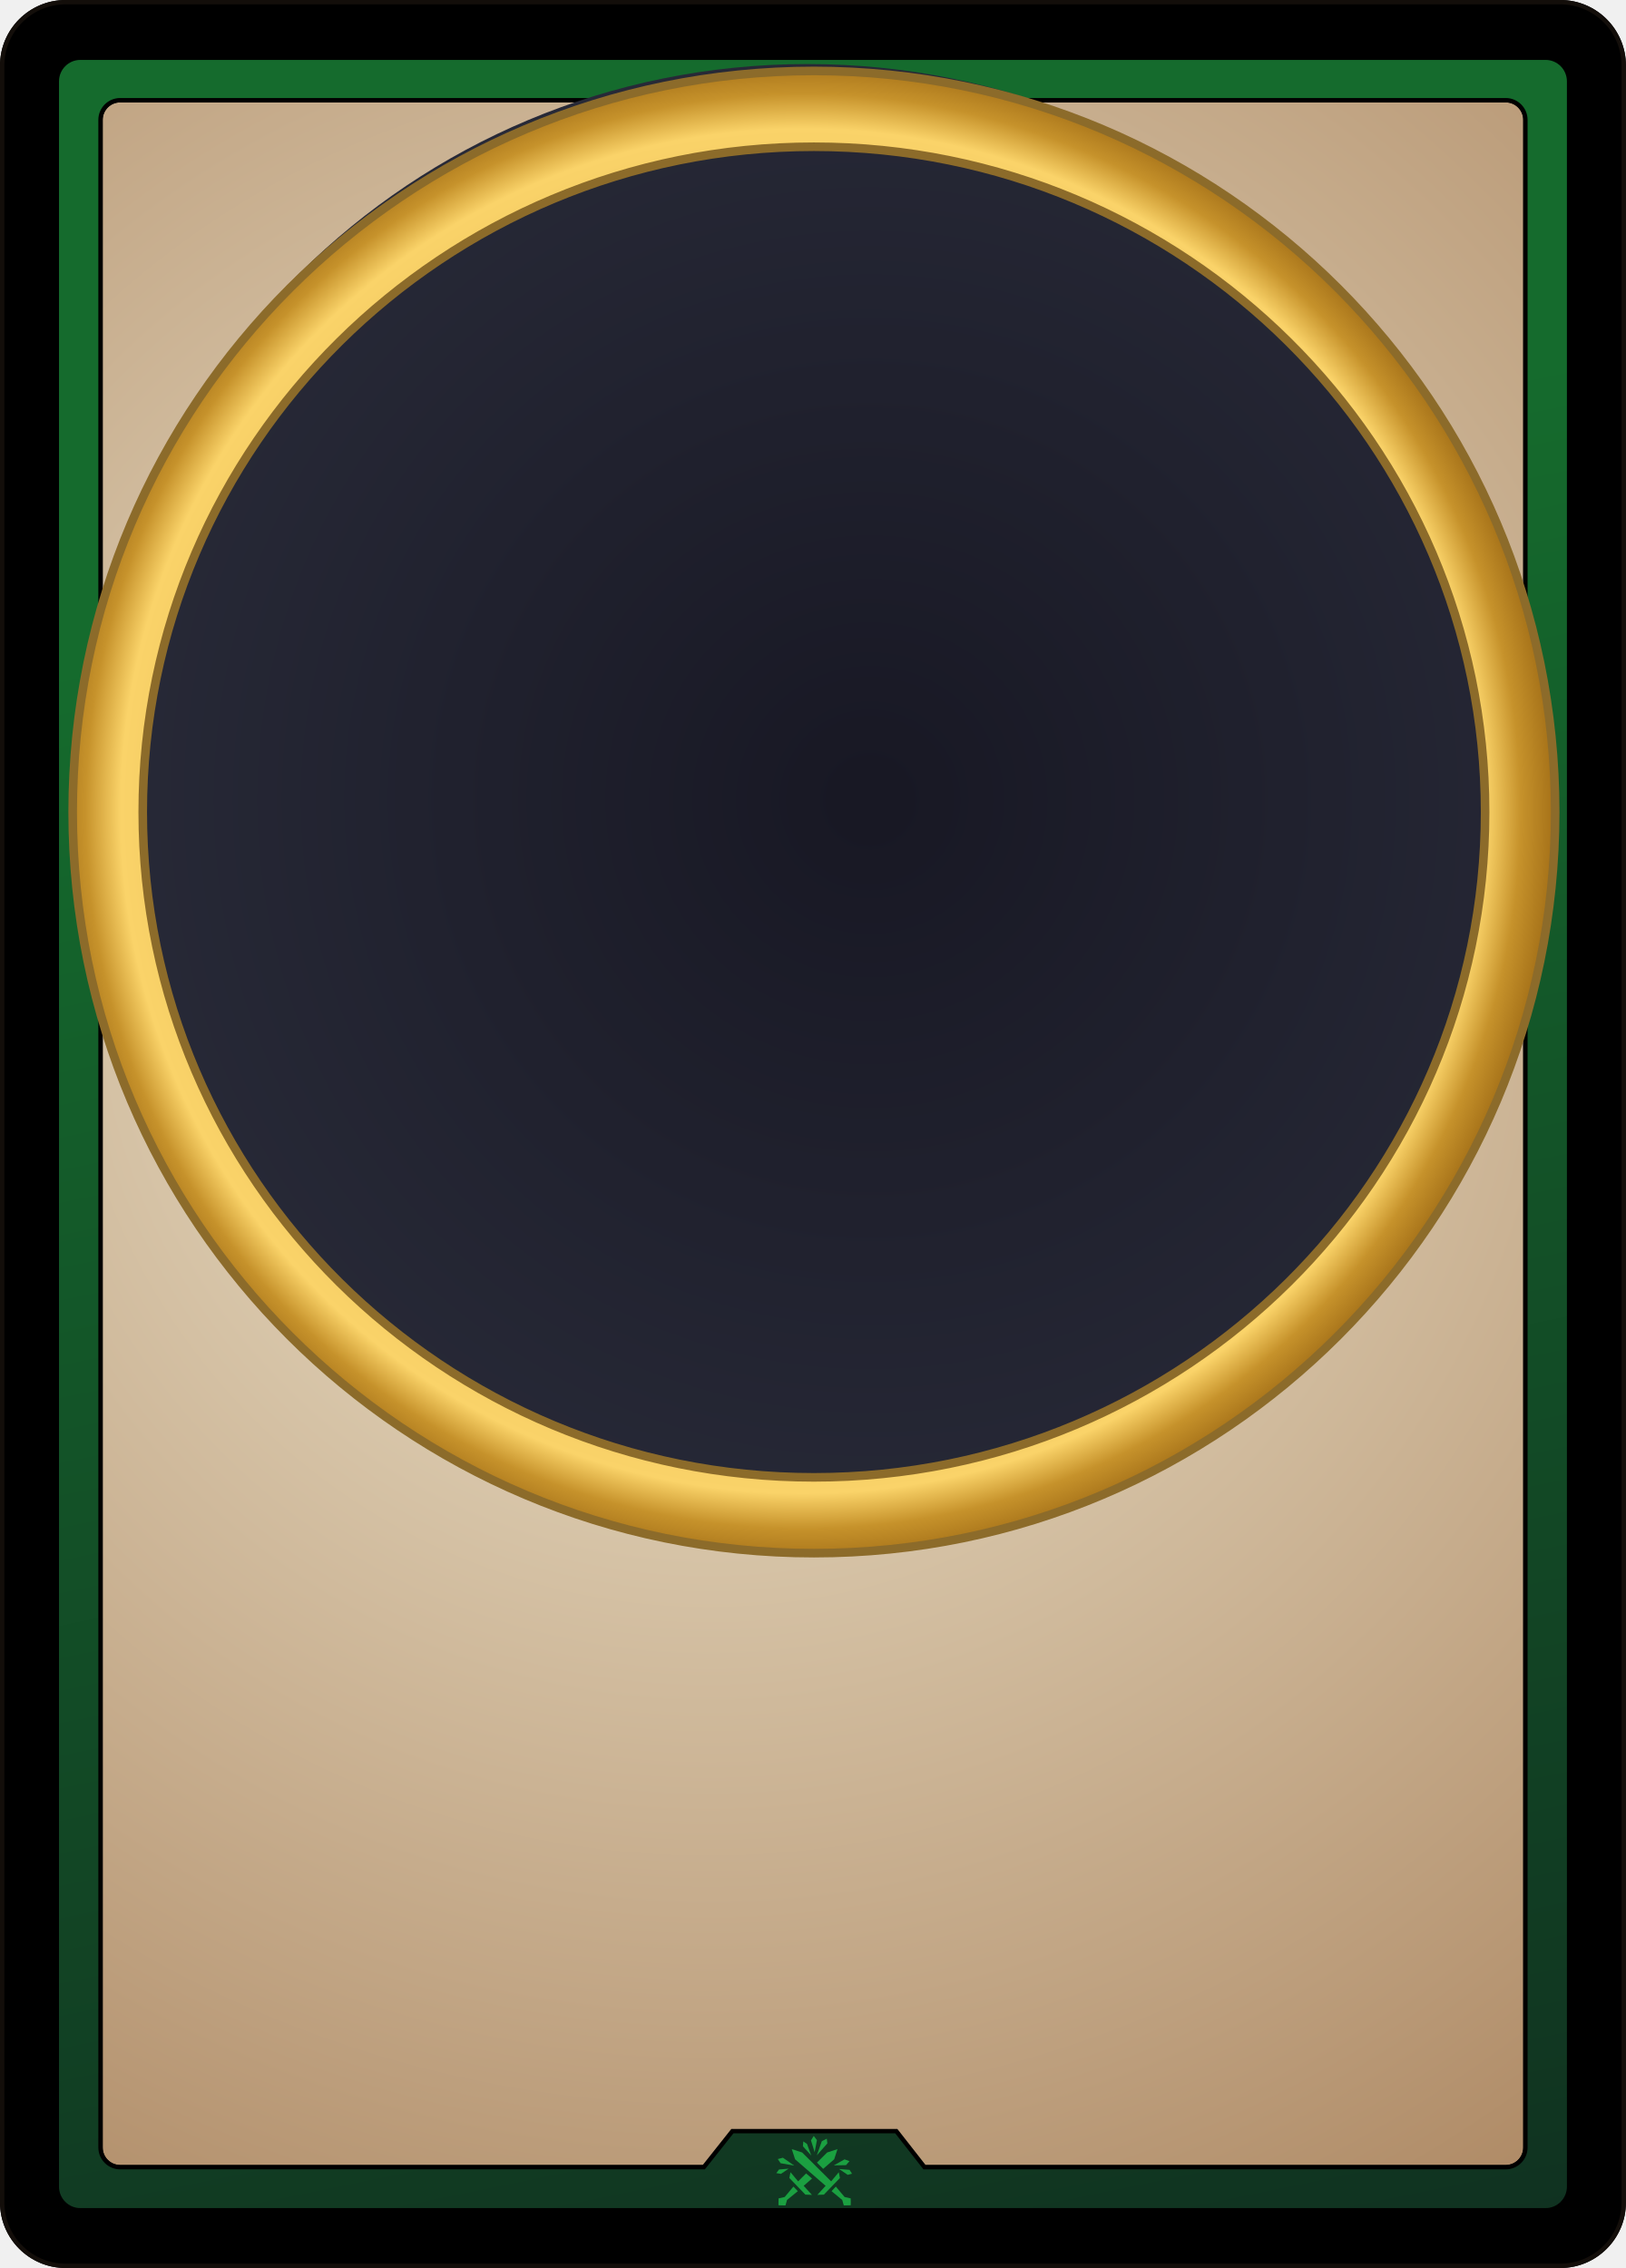
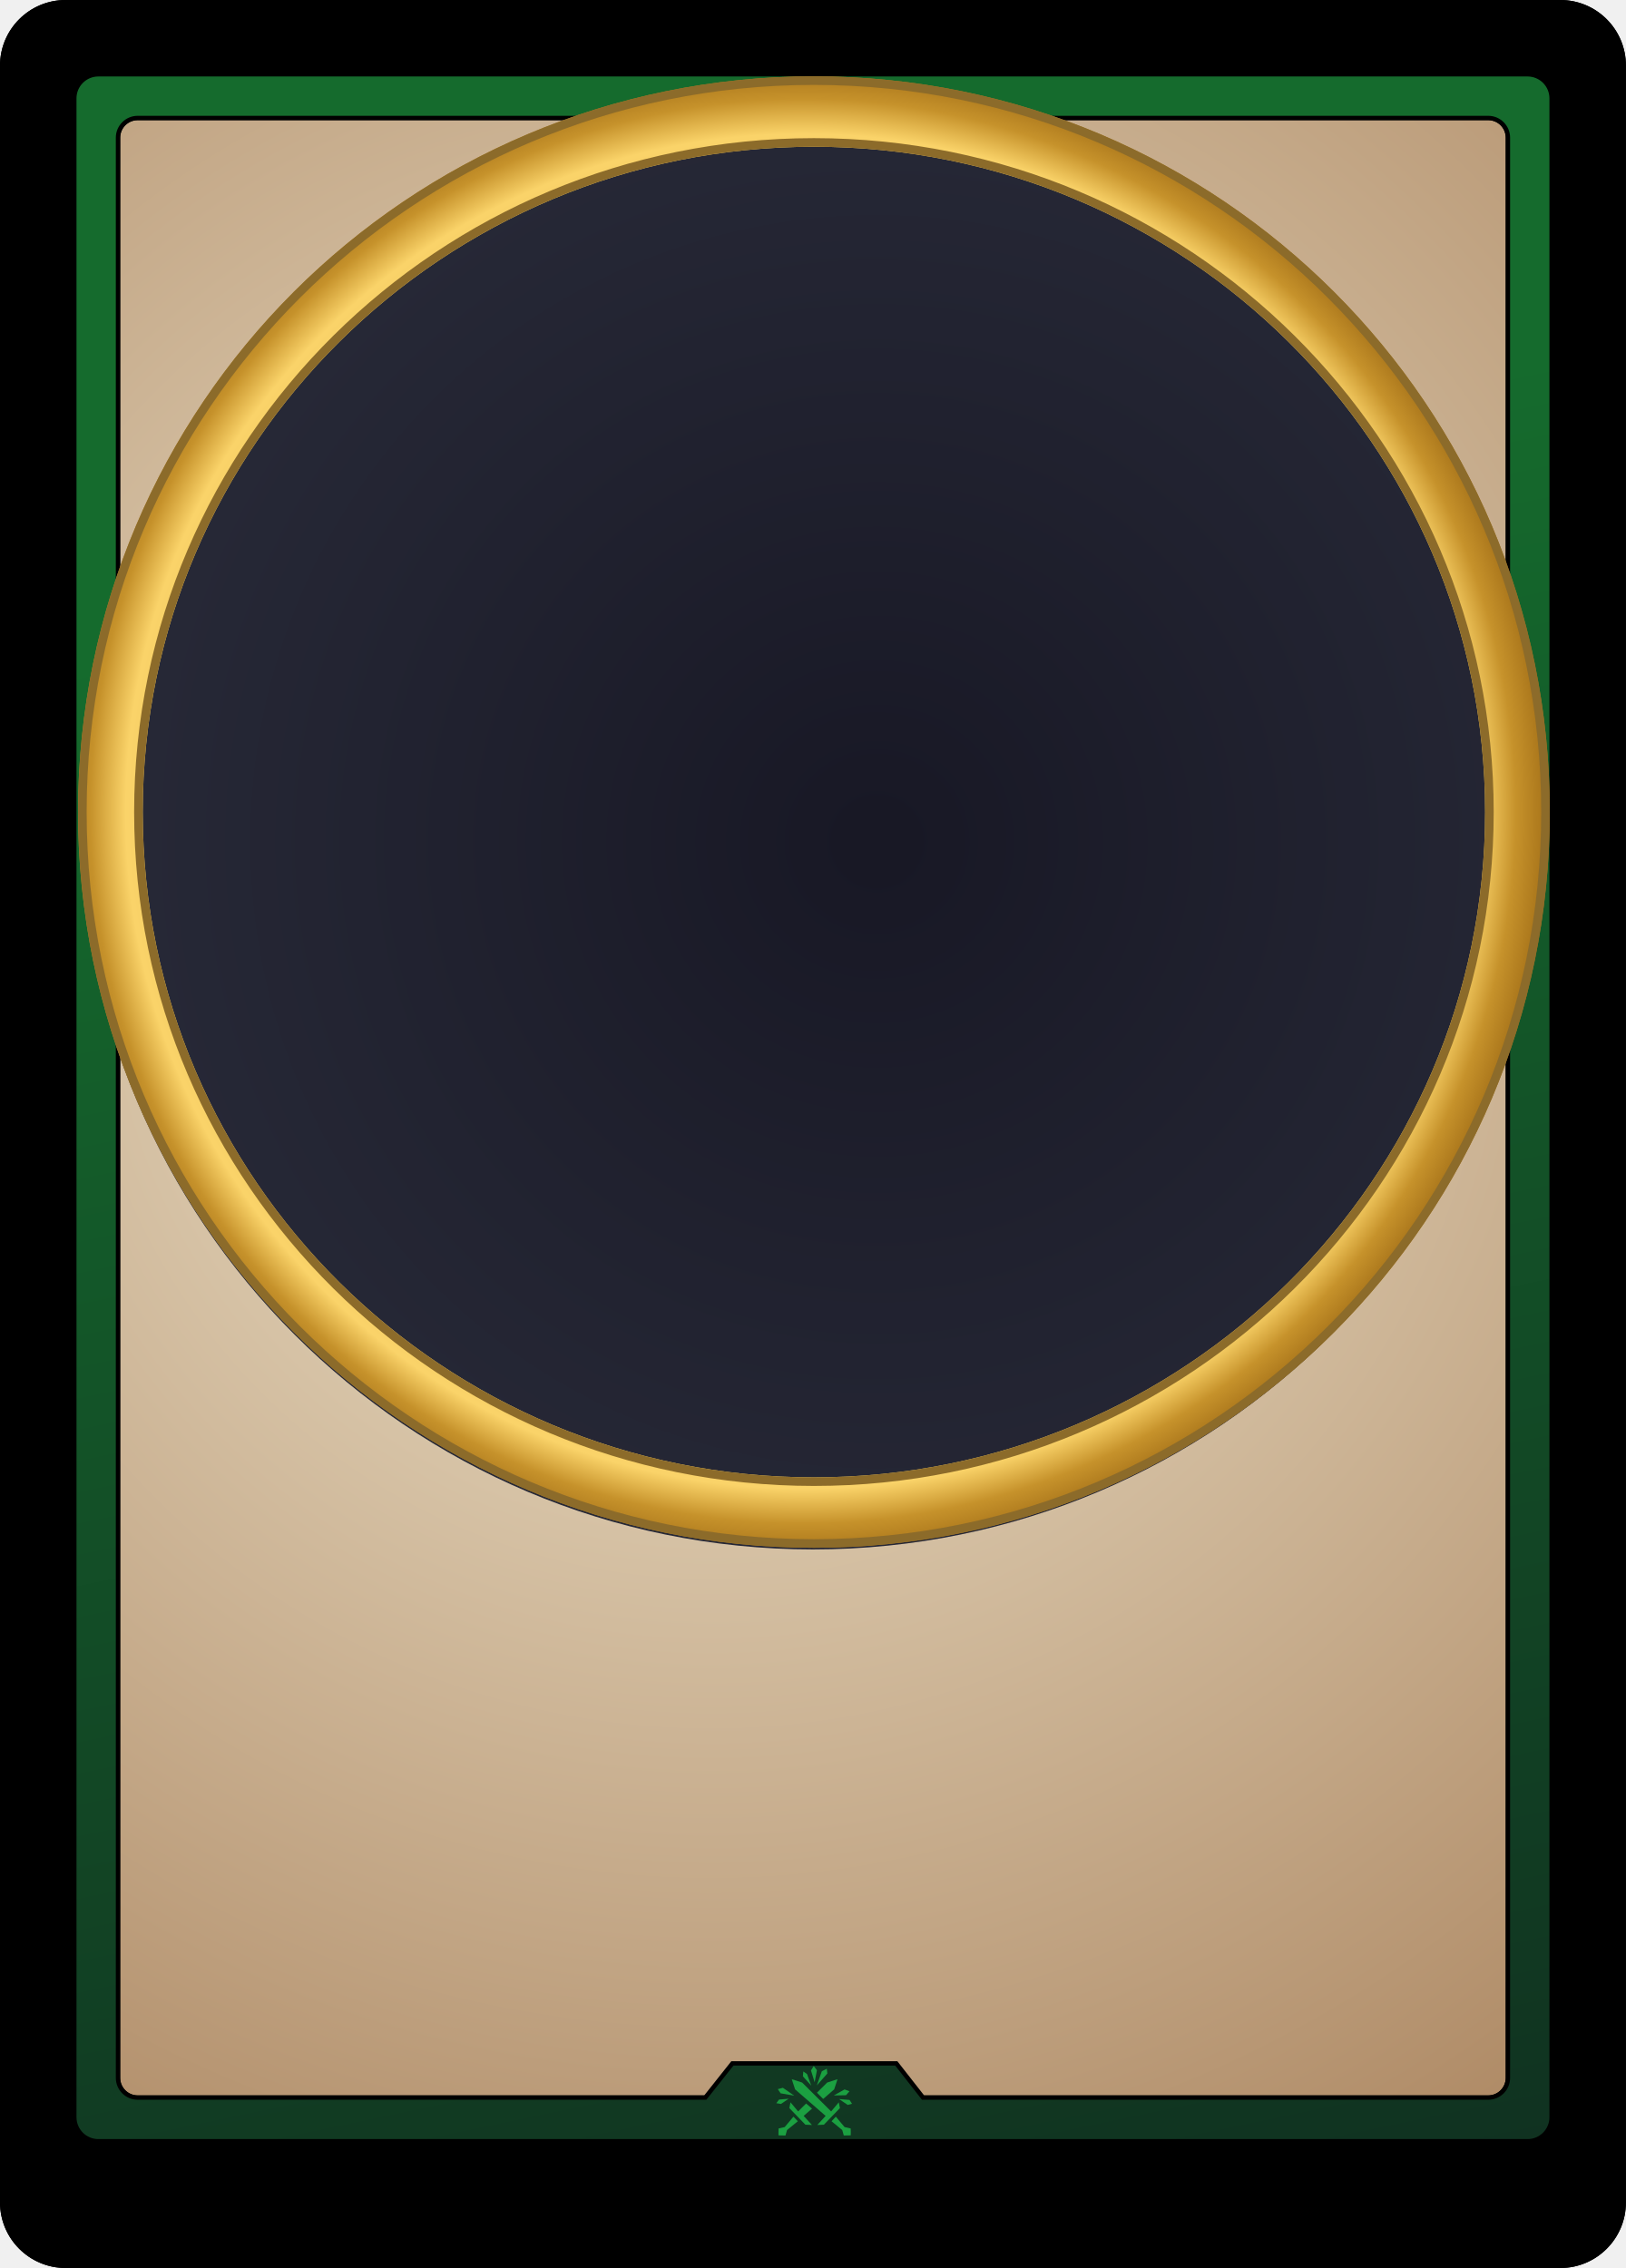
<svg xmlns="http://www.w3.org/2000/svg" viewBox="0 0 744 1038" width="744" height="1038">
  <defs>
-     <clipPath id="alignment-15020237801972898052">
+     <clipPath id="alignment-9376576655050203800">
      <path d="M36,66 C36,49.446 49.446,36 66,36 L750,36 C766.554,36 780,49.446 780,66 L780,1044 C780,1060.554 766.554,1074 750,1074 L66,1074 C49.446,1074 36,1060.554 36,1044 L36,66 Z" fill="#000000" />
    </clipPath>
-     <linearGradient id="10627889422431693801" x1="568.926" y1="1115.483" x2="395.869" y2="272.567" gradientTransform="matrix(0.001449275,0,0,0.00101713,-0.09130435,-0.06450738)">
-       <stop stop-color="#061230" />
-       <stop offset="1" stop-color="#1a316d" />
-     </linearGradient>
-     <linearGradient id="9859252201676238927" x1="568.926" y1="1115.483" x2="395.869" y2="272.567" gradientTransform="matrix(0.001449275,0,0,0.00101713,-0.09130435,-0.06450738)">
-       <stop stop-color="#18274f" />
-       <stop offset="0.996" stop-color="#243e81" />
-     </linearGradient>
-     <radialGradient id="2874968082125657612" cx="360.151" cy="476.898" r="682.273" gradientTransform="matrix(0.001529052,0,0,0.001054852,-0.1238532,-0.08529201)">
+     <radialGradient id="3970105984783872342" cx="624.09" cy="778.566" r="571.422" gradientTransform="matrix(0.00148368,0,0,0.001059322,-0.1053412,-0.07521186)">
+       <stop stop-color="#5f7470" />
+       <stop offset="1" stop-color="#889696" />
+     </radialGradient>
+     <radialGradient id="9934605744959806016" cx="361.321" cy="468.33" r="656.523" gradientTransform="matrix(0.001567398,0,0,0.001101322,-0.1394984,-0.09801762)">
      <stop stop-color="#f1e9d2" />
-       <stop offset="0.197" stop-color="#e3d6bc" />
+       <stop offset="0.197" stop-color="#e4d6bc" />
      <stop offset="1" stop-color="#ae8964" />
    </radialGradient>
-     <clipPath id="alignment-4440866244128100806">
-       <path d="M81,90.857 C81,85.339 85.482,80.857 91,80.857 L725,80.857 C730.518,80.857 735,85.339 735,90.857 L735,1018.857 C735,1024.375 730.518,1028.857 725,1028.857 L91,1028.857 C85.482,1028.857 81,1024.375 81,1018.857 L81,90.857 Z" fill="#000000" />
+     <clipPath id="alignment-5438494031696697504">
+       <path d="M89,99 C89,93.482 93.482,89 99,89 L717,89 C722.518,89 727,93.482 727,99 L727,987 C727,992.518 722.518,997 717,997 L99,997 C93.482,997 89,992.518 89,987 L89,99 Z" fill="#000000" />
    </clipPath>
-     <linearGradient id="11524556140735527052" x1="568.926" y1="1115.483" x2="395.869" y2="272.567" gradientTransform="matrix(0.001449275,0,0,0.00101713,-0.09130435,-0.06450738)">
+     <linearGradient id="13330426543265873822" x1="565.194" y1="1081.16" x2="396.15" y2="271.816" gradientTransform="matrix(0.00148368,0,0,0.001059322,-0.1053412,-0.07521186)">
      <stop stop-color="#103020" />
      <stop offset="1" stop-color="#156b2d" />
    </linearGradient>
-     <radialGradient id="13520237662924507446" cx="398.107" cy="416.63" r="549.28" gradientTransform="matrix(0.00152367,0,0,0.001536474,-0.06290709,-0.1226498)">
-       <stop offset="0.021" stop-color="#181824" />
+     <radialGradient id="5638909461169656788" cx="401.32" cy="435.742" r="561.837" gradientTransform="matrix(0.001489647,0,0,0.001489647,-0.05414867,-0.1316103)">
+       <stop offset="0.021" stop-color="#181825" />
      <stop offset="1" stop-color="#303342" />
    </radialGradient>
-     <radialGradient id="8201324286646937996" cx="367.473" cy="421.777" r="343.523" gradientTransform="matrix(0.001474113,0,0,0.001474113,-0.04902086,-0.1223243)">
+     <radialGradient id="16513196632269218651" cx="367.509" cy="421.78" r="341.034" gradientTransform="matrix(0.001484872,0,0,0.001484872,-0.05302831,-0.1268669)">
      <stop stop-color="#a67219" />
      <stop offset="0.909" stop-color="#fad369" />
      <stop offset="0.956" stop-color="#c6922b" />
      <stop offset="1" stop-color="#a67219" />
    </radialGradient>
+     <clipPath id="alignment-5817916900592228443">
+       <path d="M372,82.263 C560.986,82.263 714.5,235.777 714.5,424.763 C714.5,613.75 560.986,767.263 372,767.263 C183.014,767.263 29.5,613.75 29.5,424.763 C29.5,235.777 183.014,82.263 372,82.263 ZM59.608,424.763 C59.608,595.656 199.627,734.472 372,734.472 C544.373,734.472 684.392,595.656 684.392,424.763 C684.392,253.871 544.373,115.054 372,115.054 C199.627,115.054 59.608,253.871 59.608,424.763 Z" fill="#000000" />
+     </clipPath>
+     <mask id="mask-5879786616334749811" mask-type="alpha">
+       <g transform="matrix(1,0,0,1,0,-50.51776)">
+         <path d="M372,88.35 C557.207,88.35 707.65,238.793 707.65,424 C707.65,609.207 557.207,759.65 372,759.65 C186.793,759.65 36.35,609.207 36.35,424 C36.35,238.793 186.793,88.35 372,88.35 Z" fill="url('#5638909461169656788')" />
+       </g>
+       <g transform="matrix(1,0,0,1,0,-50.51776)">
+         <path d="M372,82.263 C560.986,82.263 714.5,235.777 714.5,424.763 C714.5,613.75 560.986,767.263 372,767.263 C183.014,767.263 29.5,613.75 29.5,424.763 C29.5,235.777 183.014,82.263 372,82.263 ZM59.608,424.763 C59.608,595.656 199.627,734.472 372,734.472 C544.373,734.472 684.392,595.656 684.392,424.763 C684.392,253.871 544.373,115.054 372,115.054 C199.627,115.054 59.608,253.871 59.608,424.763 Z" transform="matrix(0.9831511,0,0,0.9831511,6.709407,4.562298)" fill="url('#16513196632269218651')" />
+         <path d="M372,82.263 C560.986,82.263 714.5,235.777 714.5,424.763 C714.5,613.75 560.986,767.263 372,767.263 C183.014,767.263 29.5,613.75 29.5,424.763 C29.5,235.777 183.014,82.263 372,82.263 ZM59.608,424.763 C59.608,595.656 199.627,734.472 372,734.472 C544.373,734.472 684.392,595.656 684.392,424.763 C684.392,253.871 544.373,115.054 372,115.054 C199.627,115.054 59.608,253.871 59.608,424.763 Z" transform="matrix(0.9831511,0,0,0.9831511,6.709407,4.562298)" clip-path="url(#alignment-5817916900592228443)" fill="none" stroke="#8c6b2a" stroke-width="8" />
+       </g>
+     </mask>
+     <radialGradient id="8200643316337068465" cx="401.32" cy="435.742" r="561.837" gradientTransform="matrix(0.001489647,0,0,0.001489647,-0.05414867,-0.1316103)">
+       <stop offset="0.021" stop-color="#181825" />
+       <stop offset="1" stop-color="#303342" />
+     </radialGradient>
+     <radialGradient id="4651364311203339335" cx="367.509" cy="421.78" r="341.034" gradientTransform="matrix(0.001484872,0,0,0.001484872,-0.05302831,-0.1268669)">
+       <stop stop-color="#a67219" />
+       <stop offset="0.909" stop-color="#fad369" />
+       <stop offset="0.956" stop-color="#c6922b" />
+       <stop offset="1" stop-color="#a67219" />
+     </radialGradient>
+     <clipPath id="alignment-14326076781418225742">
+       <path d="M372,82.263 C560.986,82.263 714.5,235.777 714.5,424.763 C714.5,613.75 560.986,767.263 372,767.263 C183.014,767.263 29.5,613.75 29.5,424.763 C29.5,235.777 183.014,82.263 372,82.263 ZM59.608,424.763 C59.608,595.656 199.627,734.472 372,734.472 C544.373,734.472 684.392,595.656 684.392,424.763 C684.392,253.871 544.373,115.054 372,115.054 C199.627,115.054 59.608,253.871 59.608,424.763 Z" fill="#000000" />
+     </clipPath>
  </defs>
  <g>
+     <rect fill="#ffffff" fill-opacity="0" x="0" y="0" width="744" height="1038" />
    <g>
      <g>
        <g transform="matrix(1,0,0,1,-36,-36)">
          <path d="M36,66 C36,49.446 49.446,36 66,36 L750,36 C766.554,36 780,49.446 780,66 L780,1044 C780,1060.554 766.554,1074 750,1074 L66,1074 C49.446,1074 36,1060.554 36,1044 L36,66 Z" fill="#000000" />
-           <path d="M36,66 C36,49.446 49.446,36 66,36 L750,36 C766.554,36 780,49.446 780,66 L780,1044 C780,1060.554 766.554,1074 750,1074 L66,1074 C49.446,1074 36,1060.554 36,1044 L36,66 Z" clip-path="url(#alignment-15020237801972898052)" fill="none" stroke="#130e0a" stroke-width="4" />
+           <path d="M36,66 C36,49.446 49.446,36 66,36 L750,36 C766.554,36 780,49.446 780,66 L780,1044 C780,1060.554 766.554,1074 750,1074 L66,1074 C49.446,1074 36,1060.554 36,1044 L36,66 Z" clip-path="url(#alignment-9376576655050203800)" fill="none" stroke="#000000" stroke-width="4" />
        </g>
        <g transform="matrix(1,0,0,1,-36,-36)">
+           <path d="M71,81 C71,75.482 75.482,71 81,71 L735,71 C740.518,71 745,75.482 745,81 L745,1005 C745,1010.518 740.518,1015 735,1015 L81,1015 C75.482,1015 71,1010.518 71,1005 L71,81 Z" fill="url('#3970105984783872342')" />
+         </g>
+         <g transform="matrix(1,0,0,1,-36,-36)">
+           <path d="M89,99 C89,93.482 93.482,89 99,89 L717,89 C722.518,89 727,93.482 727,99 L727,987 C727,992.518 722.518,997 717,997 L99,997 C93.482,997 89,992.518 89,987 L89,99 Z" fill="url('#9934605744959806016')" />
+           <path d="M89,99 C89,93.482 93.482,89 99,89 L717,89 C722.518,89 727,93.482 727,99 L727,987 C727,992.518 722.518,997 717,997 L99,997 C93.482,997 89,992.518 89,987 L89,99 Z" clip-path="url(#alignment-5438494031696697504)" fill="none" stroke="#000000" stroke-width="4" />
+         </g>
+       </g>
+       <g>
+         <g transform="matrix(1,0,0,1,-36,-36)">
          <g>
-             <path d="M63,73.233 C63,67.819 67.368,63.421 72.746,63.421 L743.254,63.421 C748.632,63.421 753,67.819 753,73.233 L753,1036.767 C753,1042.181 748.632,1046.579 743.254,1046.579 L72.746,1046.579 C67.368,1046.579 63,1042.181 63,1036.767 L63,73.233 Z" fill="url('#10627889422431693801')" />
+             <path d="M81,71 C81,71 735,71 735,71 C740.518,71 745,75.482 745,81 C745,81 745,1005 745,1005 C745,1010.518 740.518,1015 735,1015 C735,1015 81,1015 81,1015 C75.482,1015 71,1010.518 71,1005 C71,1005 71,81 71,81 C71,75.482 75.482,71 81,71 ZM89,99 C89,99 89,987 89,987 C89,992.518 93.482,997 99,997 C99,997 359.217,997 359.217,997 C361.901,993.615 371.619,981.356 371.619,981.356 C371.619,981.356 445.64,981.356 445.64,981.356 C445.64,981.356 455.24,993.615 457.891,997 C457.891,997 717,997 717,997 C722.518,997 727,992.518 727,987 C727,987 727,99 727,99 C727,93.482 722.518,89 717,89 C717,89 99,89 99,89 C93.482,89 89,93.482 89,99 Z" fill="url('#13330426543265873822')" stroke="#000000" stroke-width="4" style="paint-order: stroke;" />
          </g>
          <g>
-             <path d="M63,73.233 C63,67.819 67.368,63.421 72.746,63.421 L743.254,63.421 C748.632,63.421 753,67.819 753,73.233 L753,1036.767 C753,1042.181 748.632,1046.579 743.254,1046.579 L72.746,1046.579 C67.368,1046.579 63,1042.181 63,1036.767 L63,73.233 Z" fill="url('#9859252201676238927')" />
-           </g>
-           <g>
-             <path d="M81,90.857 C81,85.339 85.482,80.857 91,80.857 L725,80.857 C730.518,80.857 735,85.339 735,90.857 L735,1018.857 C735,1024.375 730.518,1028.857 725,1028.857 L91,1028.857 C85.482,1028.857 81,1024.375 81,1018.857 L81,90.857 Z" fill="url('#2874968082125657612')" />
-             <path d="M81,90.857 C81,85.339 85.482,80.857 91,80.857 L725,80.857 C730.518,80.857 735,85.339 735,90.857 L735,1018.857 C735,1024.375 730.518,1028.857 725,1028.857 L91,1028.857 C85.482,1028.857 81,1024.375 81,1018.857 L81,90.857 Z" clip-path="url(#alignment-4440866244128100806)" fill="none" stroke="#130e0a" stroke-width="4" />
-           </g>
-           <g>
-             <g>
-               <path d="M458.562,1028.857 C458.562,1028.857 445.64,1012.356 445.64,1012.356 C445.64,1012.356 371.619,1012.356 371.619,1012.356 C371.619,1012.356 358.538,1028.857 358.538,1028.857 C358.538,1028.857 91,1028.857 91,1028.857 C85.482,1028.857 81,1024.375 81,1018.857 C81,1018.857 81,90.857 81,90.857 C81,85.339 85.482,80.857 91,80.857 C91,80.857 725,80.857 725,80.857 C730.518,80.857 735,85.339 735,90.857 C735,90.857 735,1018.857 735,1018.857 C735,1024.375 730.518,1028.857 725,1028.857 C725,1028.857 458.562,1028.857 458.562,1028.857 ZM63,73.233 C63,73.233 63,1036.767 63,1036.767 C63,1042.181 67.368,1046.579 72.746,1046.579 C72.746,1046.579 743.254,1046.579 743.254,1046.579 C748.632,1046.579 753,1042.181 753,1036.767 C753,1036.767 753,73.233 753,73.233 C753,67.819 748.632,63.421 743.254,63.421 C743.254,63.421 72.746,63.421 72.746,63.421 C67.368,63.421 63,67.819 63,73.233 Z" fill="url('#11524556140735527052')" stroke="#000000" stroke-width="4" style="paint-order: stroke;" />
-             </g>
-             <g>
-               <g transform="matrix(0.07202418,0,0,0.07202418,373.6996,986.4033)">
+             <g transform="matrix(0.07202418,0,0,0.07202418,373.6996,954.4033)">
+               <g>
                <g>
                  <g>
                    <g>
                      <g>
-                         <g>
-                           <path d="M566.233,482.125 C566.233,482.125 632.194,460.761 632.194,460.761 C632.194,460.761 611.097,525.387 611.097,525.387 C611.097,525.387 541.135,586.18 541.135,586.18 C541.135,586.18 501.629,546.509 501.629,546.509 C501.629,546.509 566.233,482.125 566.233,482.125 C566.233,482.125 566.233,482.125 566.233,482.125 Z" fill="#1aa040" />
-                         </g>
-                       </g>
-                     </g>
-                     <g>
-                       <g>
-                         <g>
-                           <path d="M382.091,665.64 C382.091,665.64 333.504,607.693 333.504,607.693 C333.504,607.693 326.254,644.299 326.254,644.299 C326.254,644.299 428.131,749.886 428.131,749.886 C428.131,749.886 469.825,751.651 469.825,751.651 C469.825,751.651 417.091,693.966 417.091,693.966 C417.091,693.966 470.456,647.596 470.456,647.596 C470.456,647.596 432.645,615.258 432.645,615.258 C432.645,615.258 382.091,665.64 382.091,665.64 C382.091,665.64 382.091,665.64 382.091,665.64 Z" fill="#1ba041" />
-                         </g>
-                       </g>
-                     </g>
-                     <g>
-                       <g>
-                         <g>
-                           <path d="M352.259,698.895 C352.259,698.895 296.813,764.892 296.813,764.892 C296.813,764.892 257.868,773.98 257.868,773.98 C257.868,773.98 256.448,817.576 257.593,817.691 C258.738,817.805 301.711,818.537 301.711,818.537 C301.711,818.537 311.499,783.957 311.499,783.957 C311.499,783.957 380.013,728.003 380.013,728.003 C380.013,728.003 352.259,698.895 352.259,698.895 C352.259,698.895 352.259,698.895 352.259,698.895 Z" fill="#1ba041" />
-                         </g>
+                         <path d="M566.233,482.125 C566.233,482.125 632.194,460.761 632.194,460.761 C632.194,460.761 611.097,525.387 611.097,525.387 C611.097,525.387 541.135,586.18 541.135,586.18 C541.135,586.18 501.629,546.509 501.629,546.509 C501.629,546.509 566.233,482.125 566.233,482.125 C566.233,482.125 566.233,482.125 566.233,482.125 Z" fill="#1ba041" />
                      </g>
                    </g>
                  </g>
                  <g>
                    <g>
                      <g>
-                         <g>
-                           <path d="M591.744,665.64 C591.744,665.64 407.602,482.125 407.602,482.125 C407.602,482.125 341.641,460.761 341.641,460.761 C341.641,460.761 362.738,525.387 362.738,525.387 C362.738,525.387 556.744,693.966 556.744,693.966 C556.744,693.966 504.01,751.651 504.01,751.651 C504.01,751.651 545.705,749.886 545.705,749.886 C545.705,749.886 647.581,644.299 647.581,644.299 C647.581,644.299 640.331,607.693 640.331,607.693 C640.331,607.693 591.744,665.64 591.744,665.64 C591.744,665.64 591.744,665.64 591.744,665.64 Z" fill="#1ba041" />
-                         </g>
-                       </g>
-                     </g>
-                     <g>
-                       <g>
-                         <g>
-                           <path d="M621.577,698.895 C621.577,698.895 677.022,764.892 677.022,764.892 C677.022,764.892 715.967,773.98 715.967,773.98 C715.967,773.98 717.387,817.576 716.242,817.691 C715.097,817.805 672.124,818.537 672.124,818.537 C672.124,818.537 662.336,783.957 662.336,783.957 C662.336,783.957 594.389,728.058 594.389,728.058 C594.389,728.058 621.577,698.895 621.577,698.895 C621.577,698.895 621.577,698.895 621.577,698.895 Z" fill="#1ba041" />
-                         </g>
+                         <path d="M382.091,665.64 C382.091,665.64 333.504,607.693 333.504,607.693 C333.504,607.693 326.254,644.299 326.254,644.299 C326.254,644.299 428.131,749.886 428.131,749.886 C428.131,749.886 469.825,751.651 469.825,751.651 C469.825,751.651 417.091,693.966 417.091,693.966 C417.091,693.966 470.456,647.596 470.456,647.596 C470.456,647.596 432.645,615.258 432.645,615.258 C432.645,615.258 382.091,665.64 382.091,665.64 C382.091,665.64 382.091,665.64 382.091,665.64 Z" fill="#1ba041" />
                      </g>
                    </g>
                  </g>
                  <g>
                    <g>
                      <g>
-                         <path d="M465.366,501.632 C465.366,501.632 438.61,428.138 438.61,428.138 C438.61,428.138 414.939,411.633 414.939,411.633 C414.939,411.633 412.351,442.402 412.351,442.402 C412.351,442.402 465.366,501.632 465.366,501.632 C465.366,501.632 465.366,501.632 465.366,501.632 Z" fill="#1ba041" />
+                         <path d="M352.259,698.895 C352.259,698.895 296.813,764.892 296.813,764.892 C296.813,764.892 257.868,773.98 257.868,773.98 C257.868,773.98 256.448,817.576 257.593,817.691 C258.738,817.805 301.711,818.537 301.711,818.537 C301.711,818.537 311.499,783.957 311.499,783.957 C311.499,783.957 380.013,728.003 380.013,728.003 C380.013,728.003 352.259,698.895 352.259,698.895 C352.259,698.895 352.259,698.895 352.259,698.895 Z" fill="#1ba041" />
+                       </g>
+                     </g>
+                   </g>
+                 </g>
+                 <g>
+                   <g>
+                     <g>
+                       <g>
+                         <path d="M591.744,665.64 C591.744,665.64 407.602,482.125 407.602,482.125 C407.602,482.125 341.641,460.761 341.641,460.761 C341.641,460.761 362.738,525.387 362.738,525.387 C362.738,525.387 556.744,693.966 556.744,693.966 C556.744,693.966 504.01,751.651 504.01,751.651 C504.01,751.651 545.705,749.886 545.705,749.886 C545.705,749.886 647.581,644.299 647.581,644.299 C647.581,644.299 640.331,607.693 640.331,607.693 C640.331,607.693 591.744,665.64 591.744,665.64 C591.744,665.64 591.744,665.64 591.744,665.64 Z" fill="#1ba041" />
                      </g>
                    </g>
                  </g>
                  <g>
                    <g>
                      <g>
-                         <path d="M608.692,564.14 C608.692,564.14 686.411,562.528 686.411,562.528 C686.411,562.528 708.274,537.192 708.274,537.192 C708.274,537.192 676.846,525.921 676.846,525.921 C676.846,525.921 608.692,564.14 608.692,564.14 C608.692,564.14 608.692,564.14 608.692,564.14 Z" fill="#1ba041" />
+                         <path d="M621.577,698.895 C621.577,698.895 677.022,764.892 677.022,764.892 C677.022,764.892 715.967,773.98 715.967,773.98 C715.967,773.98 717.387,817.576 716.242,817.691 C715.097,817.805 672.124,818.537 672.124,818.537 C672.124,818.537 662.336,783.957 662.336,783.957 C662.336,783.957 594.389,728.058 594.389,728.058 C594.389,728.058 621.577,698.895 621.577,698.895 C621.577,698.895 621.577,698.895 621.577,698.895 Z" fill="#1ba041" />
                      </g>
                    </g>
                  </g>
+                 </g>
+                 <g>
                  <g>
                    <g>
-                       <g>
-                         <path d="M487.039,479.989 C487.039,479.989 501.459,403.603 501.459,403.603 C501.459,403.603 481.167,376.993 481.167,376.993 C481.167,376.993 463.668,405.428 463.668,405.428 C463.668,405.428 487.039,479.989 487.039,479.989 C487.039,479.989 487.039,479.989 487.039,479.989 Z" fill="#1ba041" />
-                       </g>
+                       <path d="M465.366,501.632 C465.366,501.632 438.61,428.138 438.61,428.138 C438.61,428.138 414.939,411.633 414.939,411.633 C414.939,411.633 412.351,442.402 412.351,442.402 C412.351,442.402 465.366,501.632 465.366,501.632 C465.366,501.632 465.366,501.632 465.366,501.632 Z" fill="#1ba041" />
                    </g>
                  </g>
+                 </g>
+                 <g>
                  <g>
                    <g>
-                       <g>
-                         <path d="M642.177,586.949 C642.177,586.949 696.964,624.23 696.964,624.23 C696.964,624.23 724.329,616.967 724.329,616.967 C724.329,616.967 708.63,592.485 708.63,592.485 C708.63,592.485 642.177,586.949 642.177,586.949 C642.177,586.949 642.177,586.949 642.177,586.949 Z" fill="#1ba041" />
-                       </g>
+                       <path d="M608.692,564.14 C608.692,564.14 686.411,562.528 686.411,562.528 C686.411,562.528 708.274,537.192 708.274,537.192 C708.274,537.192 676.846,525.921 676.846,525.921 C676.846,525.921 608.692,564.14 608.692,564.14 C608.692,564.14 608.692,564.14 608.692,564.14 Z" fill="#1ba041" />
                    </g>
                  </g>
+                 </g>
+                 <g>
                  <g>
                    <g>
-                       <g>
-                         <path d="M322.12,584.917 C322.12,584.917 273.112,617.908 273.112,617.908 C273.112,617.908 243.412,613.298 243.412,613.298 C243.412,613.298 260.692,590.121 260.692,590.121 C260.692,590.121 322.12,584.917 322.12,584.917 C322.12,584.917 322.12,584.917 322.12,584.917 Z" fill="#1ba041" />
-                       </g>
+                       <path d="M487.039,479.989 C487.039,479.989 501.459,403.603 501.459,403.603 C501.459,403.603 481.167,376.993 481.167,376.993 C481.167,376.993 463.668,405.428 463.668,405.428 C463.668,405.428 487.039,479.989 487.039,479.989 C487.039,479.989 487.039,479.989 487.039,479.989 Z" fill="#1ba041" />
                    </g>
                  </g>
+                 </g>
+                 <g>
                  <g>
                    <g>
-                       <g>
-                         <path d="M500.61,500.211 C500.61,500.211 567.721,424.505 567.721,424.505 C567.721,424.505 564.222,394.397 564.222,394.397 C564.222,394.397 532.654,410.3 532.654,410.3 C532.654,410.3 500.61,500.211 500.61,500.211 C500.61,500.211 500.61,500.211 500.61,500.211 Z" fill="#1ba041" />
-                       </g>
+                       <path d="M642.177,586.949 C642.177,586.949 696.964,624.23 696.964,624.23 C696.964,624.23 724.329,616.967 724.329,616.967 C724.329,616.967 708.63,592.485 708.63,592.485 C708.63,592.485 642.177,586.949 642.177,586.949 C642.177,586.949 642.177,586.949 642.177,586.949 Z" fill="#1ba041" />
                    </g>
                  </g>
+                 </g>
+                 <g>
                  <g>
                    <g>
-                       <g>
-                         <path d="M357.736,565.702 C357.736,565.702 285.322,515.493 285.322,515.493 C285.322,515.493 252.995,523.877 252.995,523.877 C252.995,523.877 270.618,550.355 270.618,550.355 C270.618,550.355 357.736,565.702 357.736,565.702 C357.736,565.702 357.736,565.702 357.736,565.702 Z" fill="#1ba041" />
-                       </g>
+                       <path d="M322.12,584.917 C322.12,584.917 273.112,617.908 273.112,617.908 C273.112,617.908 243.412,613.298 243.412,613.298 C243.412,613.298 260.692,590.121 260.692,590.121 C260.692,590.121 322.12,584.917 322.12,584.917 C322.12,584.917 322.12,584.917 322.12,584.917 Z" fill="#1ba041" />
+                     </g>
+                   </g>
+                 </g>
+                 <g>
+                   <g>
+                     <g>
+                       <path d="M500.61,500.211 C500.61,500.211 567.721,424.505 567.721,424.505 C567.721,424.505 564.222,394.397 564.222,394.397 C564.222,394.397 532.654,410.3 532.654,410.3 C532.654,410.3 500.61,500.211 500.61,500.211 C500.61,500.211 500.61,500.211 500.61,500.211 Z" fill="#1ba041" />
+                     </g>
+                   </g>
+                 </g>
+                 <g>
+                   <g>
+                     <g>
+                       <path d="M357.736,565.702 C357.736,565.702 285.322,515.493 285.322,515.493 C285.322,515.493 252.995,523.877 252.995,523.877 C252.995,523.877 270.618,550.355 270.618,550.355 C270.618,550.355 357.736,565.702 357.736,565.702 C357.736,565.702 357.736,565.702 357.736,565.702 Z" fill="#1ba041" />
                    </g>
                  </g>
                </g>
              </g>
            </g>
          </g>
        </g>
      </g>
      <g>
        <g transform="matrix(1,0,0,1,0,-50.51776)">
-           <path d="M369.442,79.825 C550.513,79.825 697.597,225.684 697.597,405.246 C697.597,584.808 550.513,730.666 369.442,730.666 C188.371,730.666 41.287,584.808 41.287,405.246 C41.287,225.684 188.371,79.825 369.442,79.825 Z" fill="url('#13520237662924507446')" />
+           <path d="M372,88.35 C557.207,88.35 707.65,238.793 707.65,424 C707.65,609.207 557.207,759.65 372,759.65 C186.793,759.65 36.35,609.207 36.35,424 C36.35,238.793 186.793,88.35 372,88.35 Z" fill="url('#8200643316337068465')" />
        </g>
        <g transform="matrix(1,0,0,1,0,-50.51776)">
-           <path d="M372,79.763 C181.634,79.763 27,234.398 27,424.763 C27,615.129 181.634,769.763 372,769.763 C562.366,769.763 717,615.129 717,424.763 C717,234.398 562.366,79.763 372,79.763 ZM372,115.054 C544.373,115.054 684.392,253.871 684.392,424.763 C684.392,595.656 544.373,734.472 372,734.472 C199.627,734.472 59.608,595.656 59.608,424.763 C59.608,253.871 199.627,115.054 372,115.054 Z" transform="matrix(0.9831511,0,0,0.9831511,6.709407,4.562298)" fill="url('#8201324286646937996')" stroke="#8c6b2a" stroke-width="4" />
+           <path d="M372,82.263 C560.986,82.263 714.5,235.777 714.5,424.763 C714.5,613.75 560.986,767.263 372,767.263 C183.014,767.263 29.5,613.75 29.5,424.763 C29.5,235.777 183.014,82.263 372,82.263 ZM59.608,424.763 C59.608,595.656 199.627,734.472 372,734.472 C544.373,734.472 684.392,595.656 684.392,424.763 C684.392,253.871 544.373,115.054 372,115.054 C199.627,115.054 59.608,253.871 59.608,424.763 Z" transform="matrix(0.9831511,0,0,0.9831511,6.709407,4.562298)" fill="url('#4651364311203339335')" />
+           <path d="M372,82.263 C560.986,82.263 714.5,235.777 714.5,424.763 C714.5,613.75 560.986,767.263 372,767.263 C183.014,767.263 29.5,613.75 29.5,424.763 C29.5,235.777 183.014,82.263 372,82.263 ZM59.608,424.763 C59.608,595.656 199.627,734.472 372,734.472 C544.373,734.472 684.392,595.656 684.392,424.763 C684.392,253.871 544.373,115.054 372,115.054 C199.627,115.054 59.608,253.871 59.608,424.763 Z" transform="matrix(0.9831511,0,0,0.9831511,6.709407,4.562298)" clip-path="url(#alignment-14326076781418225742)" fill="none" stroke="#8c6b2a" stroke-width="8" />
        </g>
+       </g>
+       <g mask="url(#mask-5879786616334749811)" />
+       <g>
+         <polyline points="10000000,10000000 -10000000,10000000 -10000000,-10000000 10000000,-10000000" fill="#000000" fill-opacity="0" />
      </g>
    </g>
  </g>
</svg>
